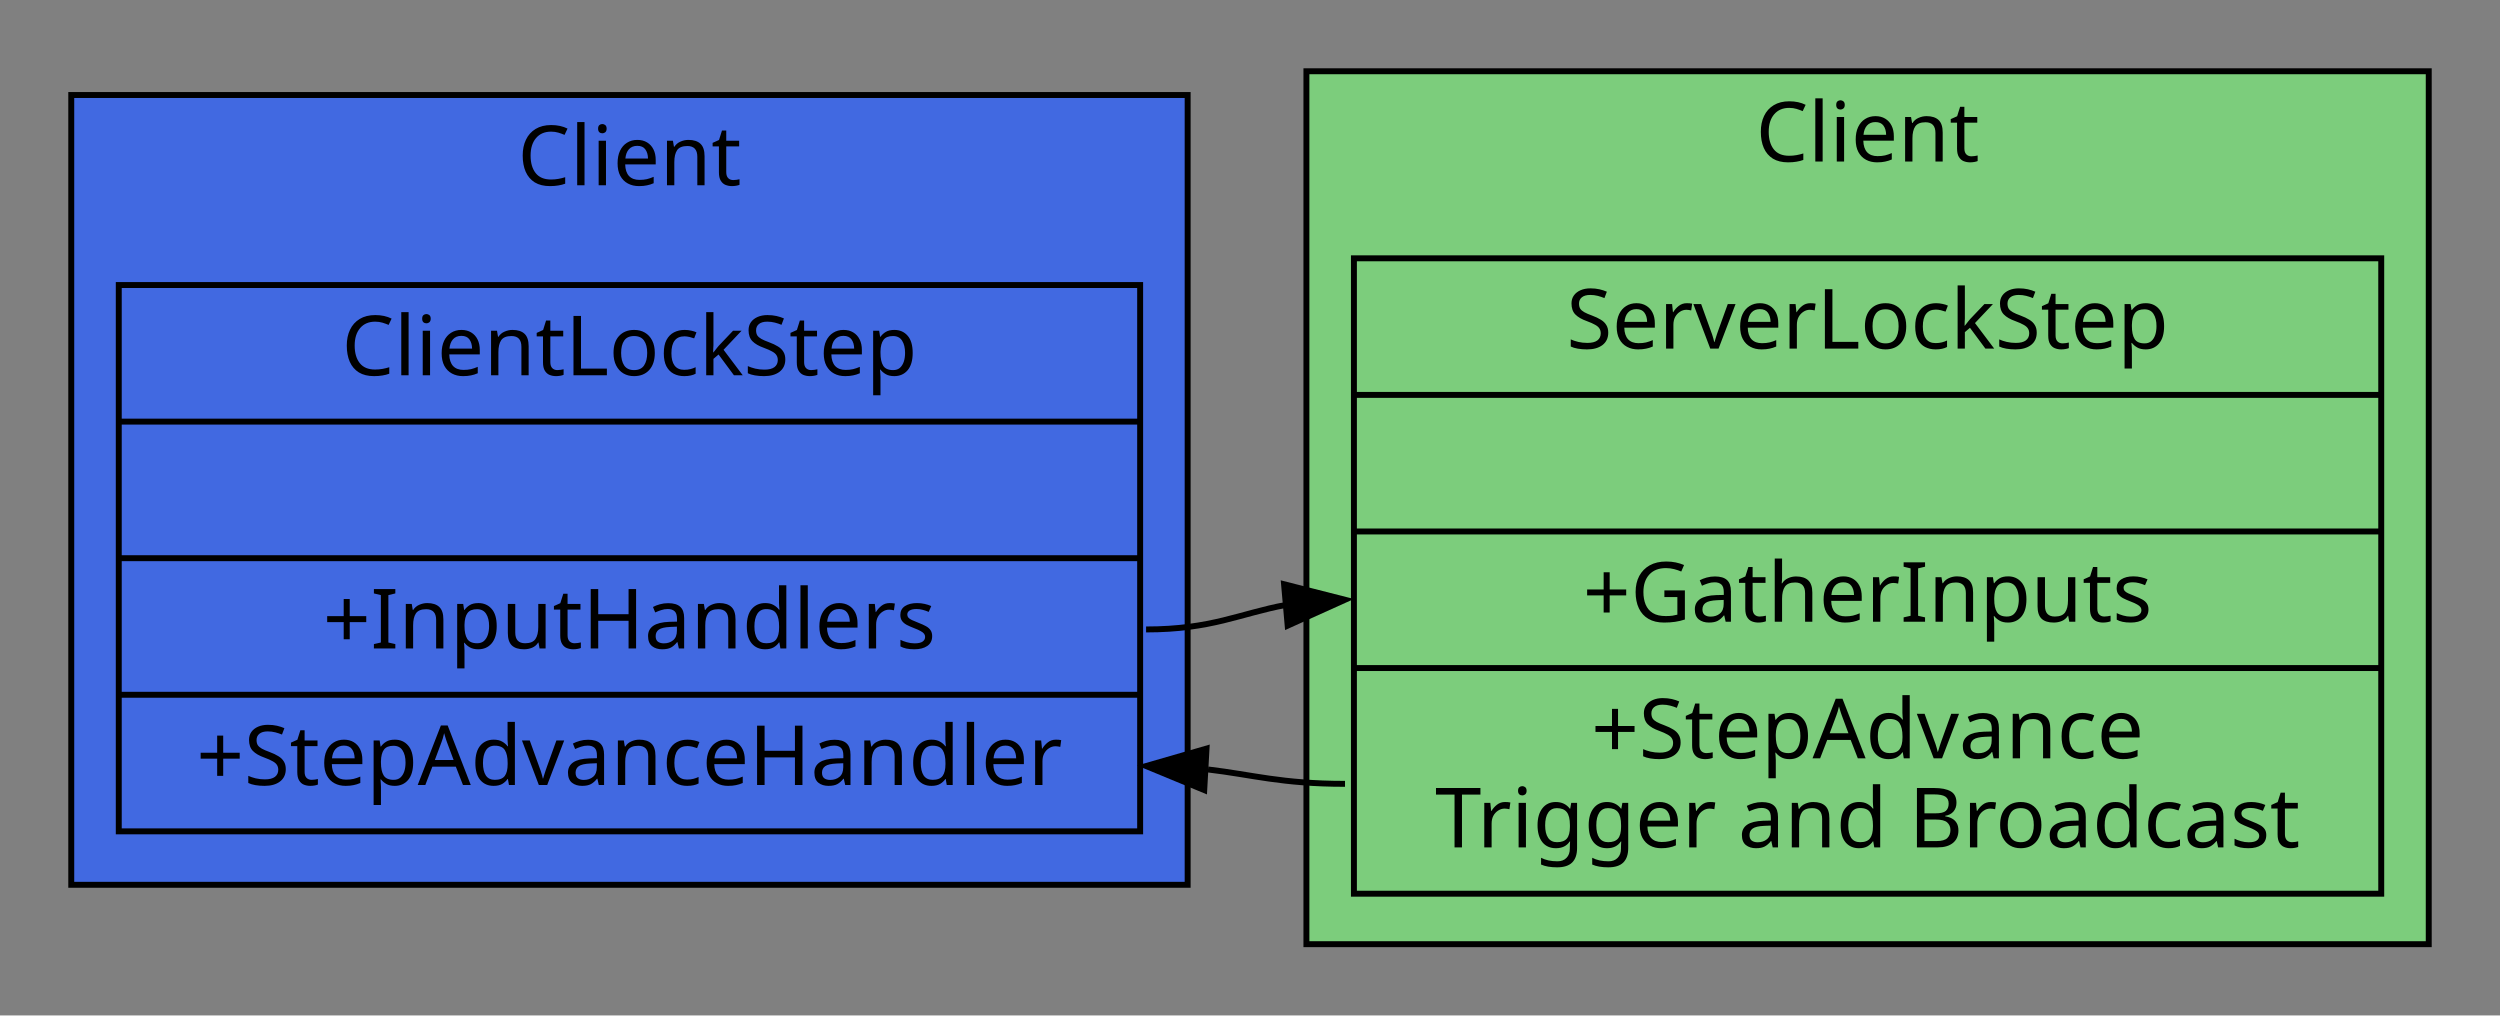
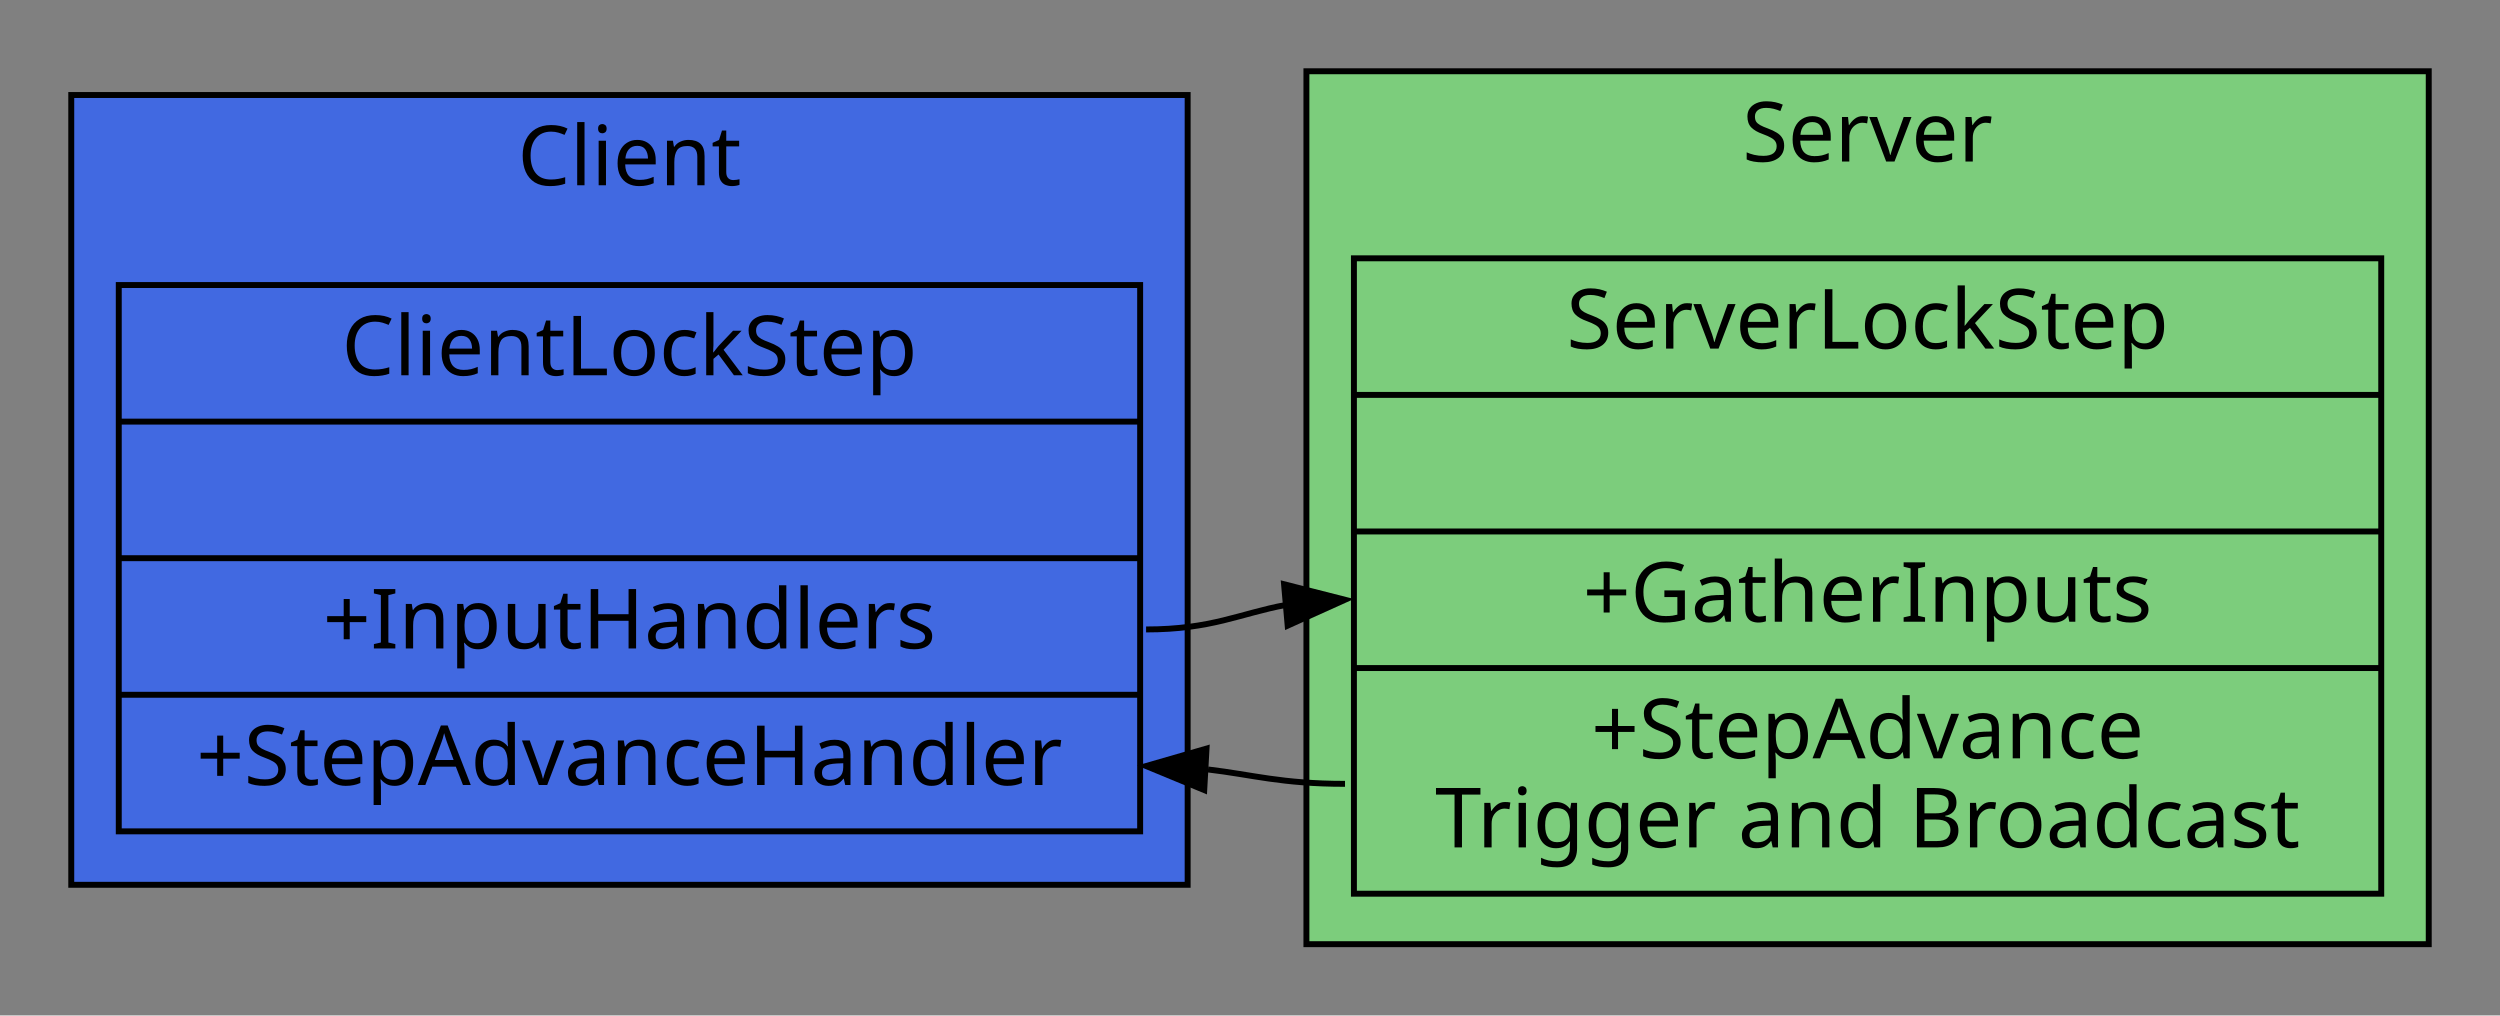
<svg xmlns="http://www.w3.org/2000/svg" width="421pt" height="171pt" viewBox="0.00 0.00 421.00 171.00">
  <g id="graph0" class="graph" transform="scale(1 1) rotate(0) translate(4 167)">
    <polygon fill="gray" stroke="none" points="-4,4 -4,-167 417,-167 417,4 -4,4" />
    <g id="clust1" class="cluster">
      <polygon fill="royalblue" stroke="black" points="8,-18 8,-151 196,-151 196,-18 8,-18" />
      <text text-anchor="middle" x="102" y="-135.8" font-family="Microsoft YaHei" font-size="14.00">Client</text>
    </g>
    <g id="clust2" class="cluster">
      <polygon fill="#7ccd7c" stroke="black" points="216,-8 216,-155 405,-155 405,-8 216,-8" />
-       <text text-anchor="middle" x="310.5" y="-139.8" font-family="Microsoft YaHei" font-size="14.00">Client</text>
+       <text text-anchor="middle" x="310.5" y="-139.8" font-family="Microsoft YaHei" font-size="14.00">Server</text>
    </g>
    <g id="node1" class="node">
      <polygon fill="none" stroke="black" points="16,-27 16,-119 188,-119 188,-27 16,-27" />
      <text text-anchor="middle" x="102" y="-103.8" font-family="Microsoft YaHei" font-size="14.00">ClientLockStep</text>
      <polyline fill="none" stroke="black" points="16,-96 188,-96 " />
      <text text-anchor="middle" x="102" y="-80.8" font-family="Microsoft YaHei" font-size="14.00"> </text>
      <polyline fill="none" stroke="black" points="16,-73 188,-73 " />
      <text text-anchor="middle" x="102" y="-57.8" font-family="Microsoft YaHei" font-size="14.00">+InputHandlers</text>
      <polyline fill="none" stroke="black" points="16,-50 188,-50 " />
      <text text-anchor="middle" x="102" y="-34.8" font-family="Microsoft YaHei" font-size="14.00">+StepAdvanceHandler</text>
    </g>
    <g id="node2" class="node">
      <polygon fill="none" stroke="black" points="224,-16.5 224,-123.5 397,-123.5 397,-16.5 224,-16.5" />
      <text text-anchor="middle" x="310.5" y="-108.3" font-family="Microsoft YaHei" font-size="14.00">ServerLockStep</text>
      <polyline fill="none" stroke="black" points="224,-100.5 397,-100.5 " />
      <text text-anchor="middle" x="310.5" y="-85.3" font-family="Microsoft YaHei" font-size="14.00"> </text>
      <polyline fill="none" stroke="black" points="224,-77.5 397,-77.5 " />
      <text text-anchor="middle" x="310.5" y="-62.3" font-family="Microsoft YaHei" font-size="14.00">+GatherInputs</text>
      <polyline fill="none" stroke="black" points="224,-54.5 397,-54.5 " />
      <text text-anchor="middle" x="310.5" y="-39.3" font-family="Microsoft YaHei" font-size="14.00">+StepAdvance</text>
      <text text-anchor="middle" x="310.5" y="-24.3" font-family="Microsoft YaHei" font-size="14.00"> Trigger and Broadcast</text>
    </g>
    <g id="edge1" class="edge">
      <path fill="none" stroke="black" d="M189,-61C200.055,-61 204.821,-63.697 212.535,-65.129" />
      <polygon fill="black" stroke="black" points="212.233,-68.616 222.5,-66 212.843,-61.642 212.233,-68.616" />
    </g>
    <g id="edge2" class="edge">
      <path fill="none" stroke="black" d="M222.5,-35C211.756,-35 206.873,-36.55 199.425,-37.422" />
      <polygon fill="black" stroke="black" points="198.791,-33.951 189,-38 199.179,-40.941 198.791,-33.951" />
    </g>
  </g>
</svg>
